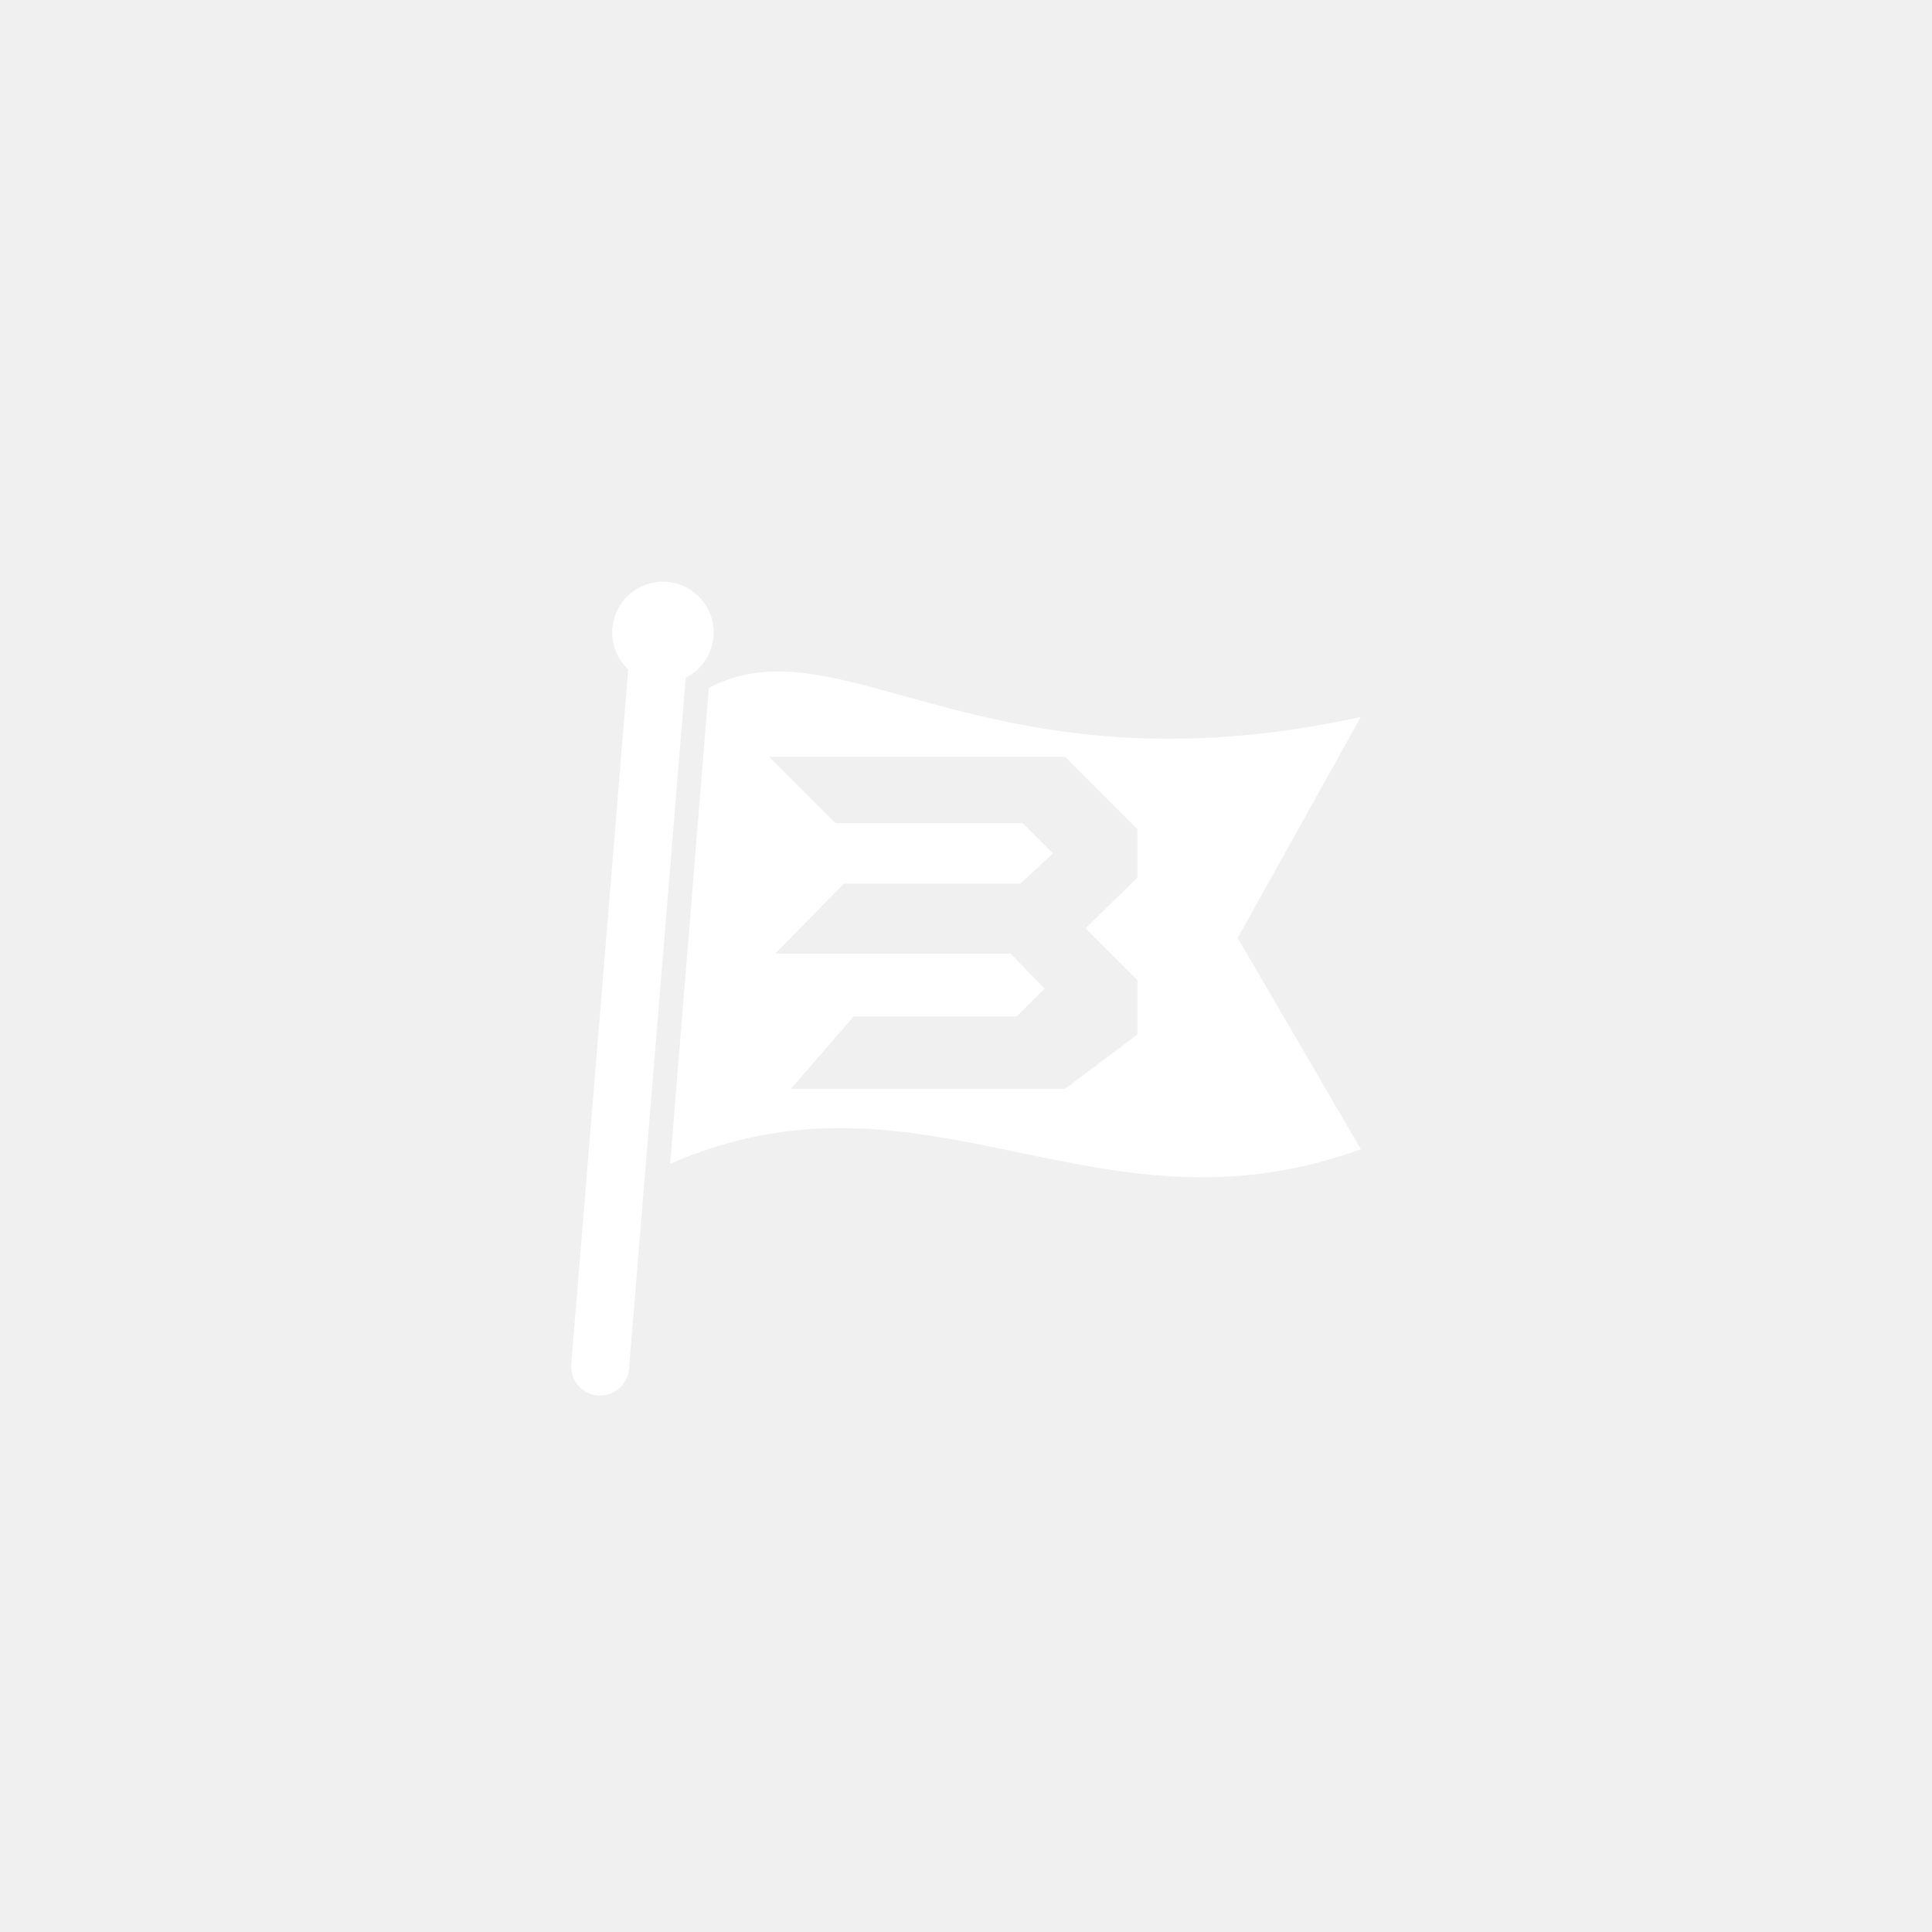
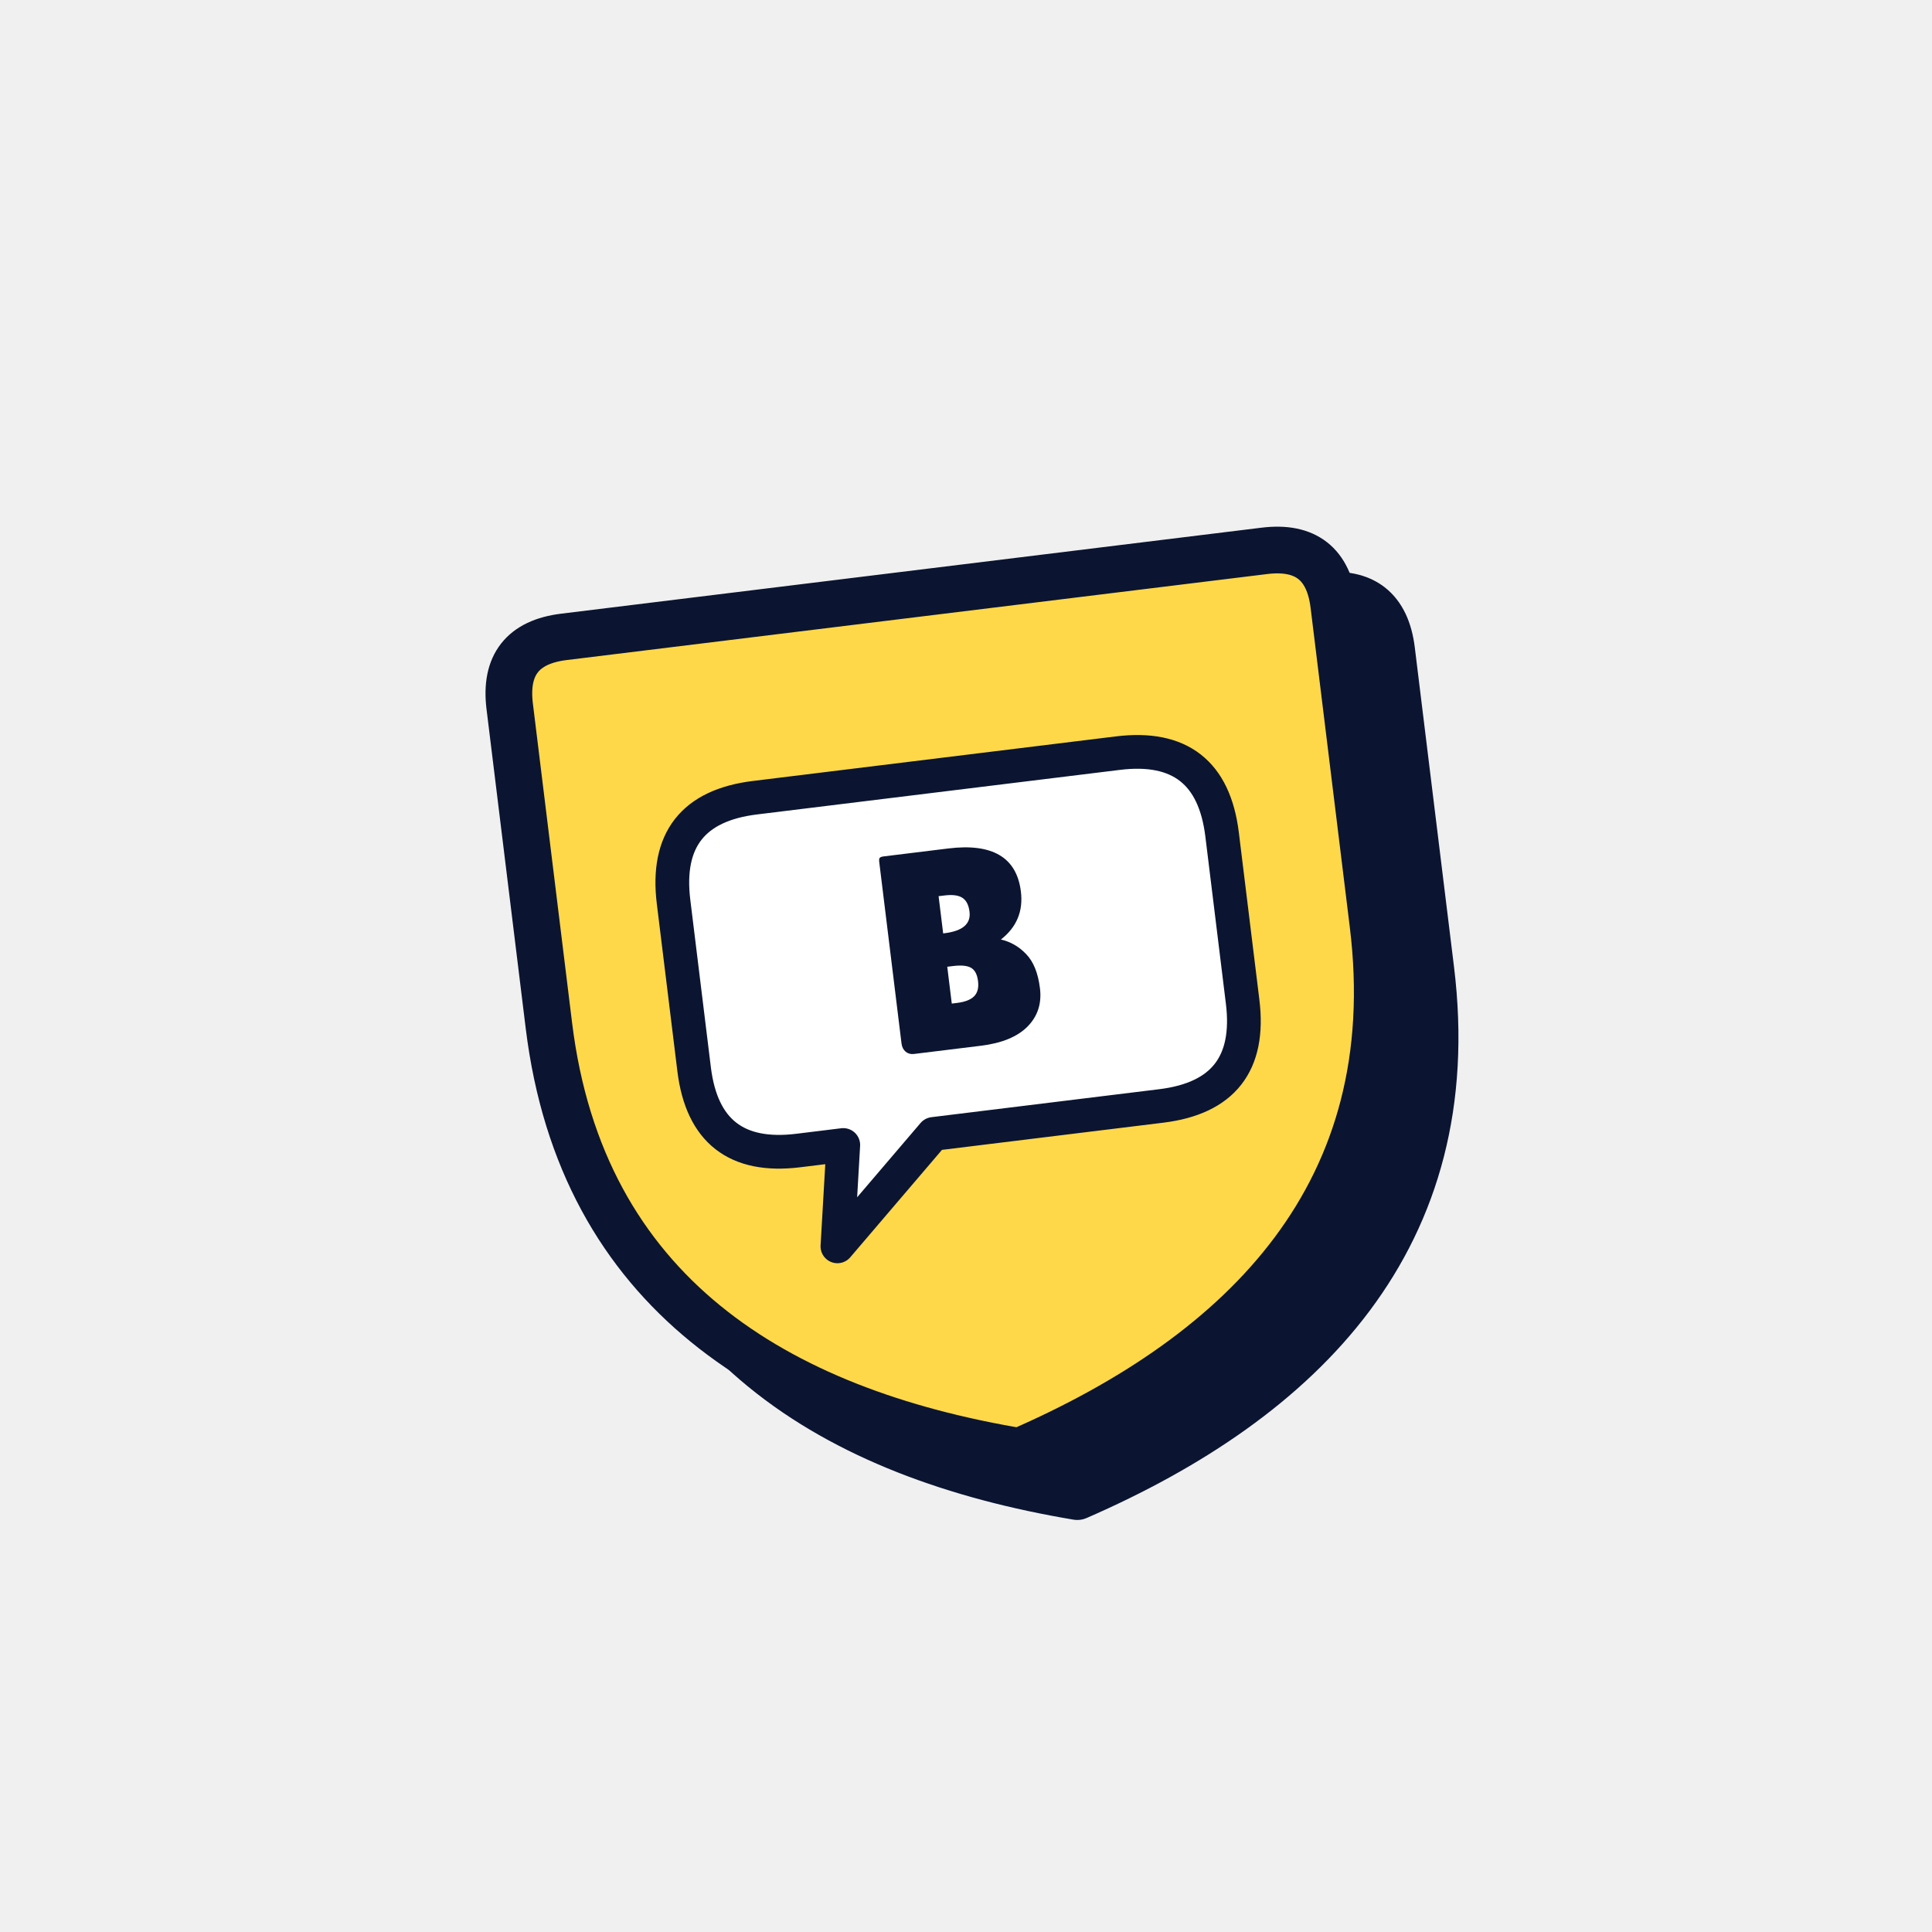
- <svg xmlns="http://www.w3.org/2000/svg" viewBox="0 0 512 512" width="1024" height="1024">
-   <g fill="#fff" transform="translate(256 262) scale(0.32) translate(-363 -347)">
-     <path d="M60 660 108 75" stroke="#fff" stroke-width="48" stroke-linecap="round" />
-     <circle cx="112" cy="52" r="42" />
-     <path fill-rule="evenodd" d="M150 98C260 40 380 190 690 122L588 305 690 480C470 560 330 400 118 492ZM200 155H445L505 215V255L462 297 505 340V385L445 430H218L270 370H405L428 347 400 318H205L262 260H408L435 235 410 210H255Z" />
+ <svg xmlns="http://www.w3.org/2000/svg" viewBox="0 0 1024 1024" width="1024" height="1024">
+   <g transform="translate(522 548.3) scale(0.6876) translate(-512 -512)">
+     <g transform="translate(-16 -26) rotate(-7 512 512)">
+       <path d="M240 196L784 196Q832 196 832 244L832 492C832 700 694 808 512 862C330 808 192 700 192 492L192 244Q192 196 240 196Z" fill="#0B1531" stroke="#0B1531" stroke-width="36" stroke-linejoin="round" transform="translate(40 40)" />
+       <path d="M240 196L784 196Q832 196 832 244L832 492C832 700 694 808 512 862C330 808 192 700 192 492L192 244Q192 196 240 196Z" fill="#FFD84A" stroke="#0B1531" stroke-width="36" stroke-linejoin="round" />
+       <path d="M371 337L653 337Q725 337 725 409L725 539Q725 611 653 611L476 611L392 688L406 611L371 611Q299 611 299 539L299 409Q299 337 371 337Z" fill="#FFFFFF" stroke="#0B1531" stroke-width="26" stroke-linejoin="round" />
+       <path d="M565.7 433.8Q565.7 456.7 545.9 468.6Q556.7 472.5 563.9 482.2Q571.2 491.9 571.2 509.6Q571.2 527.3 558.1 537.7Q545 548 520.6 548L468.7 548Q464.9 548 462.5 545.5Q460.1 542.9 460.1 538.8L460.1 398Q460.1 395.5 460.8 394.8Q461.6 394 464 394L514.2 394Q565.7 394 565.7 433.8ZM502.3 429.6L502.3 458.5L503.4 458.5Q524.5 458.5 524.5 444.4Q524.5 436.7 520.5 433.2Q516.4 429.6 506.9 429.6ZM502.3 484.4L502.3 513L506.3 513Q515.7 513 520.1 509.5Q524.5 506 524.5 498.3Q524.5 490.6 520.5 487.5Q516.4 484.4 506.9 484.4Z" fill="#0B1531" />
+     </g>
  </g>
</svg>
